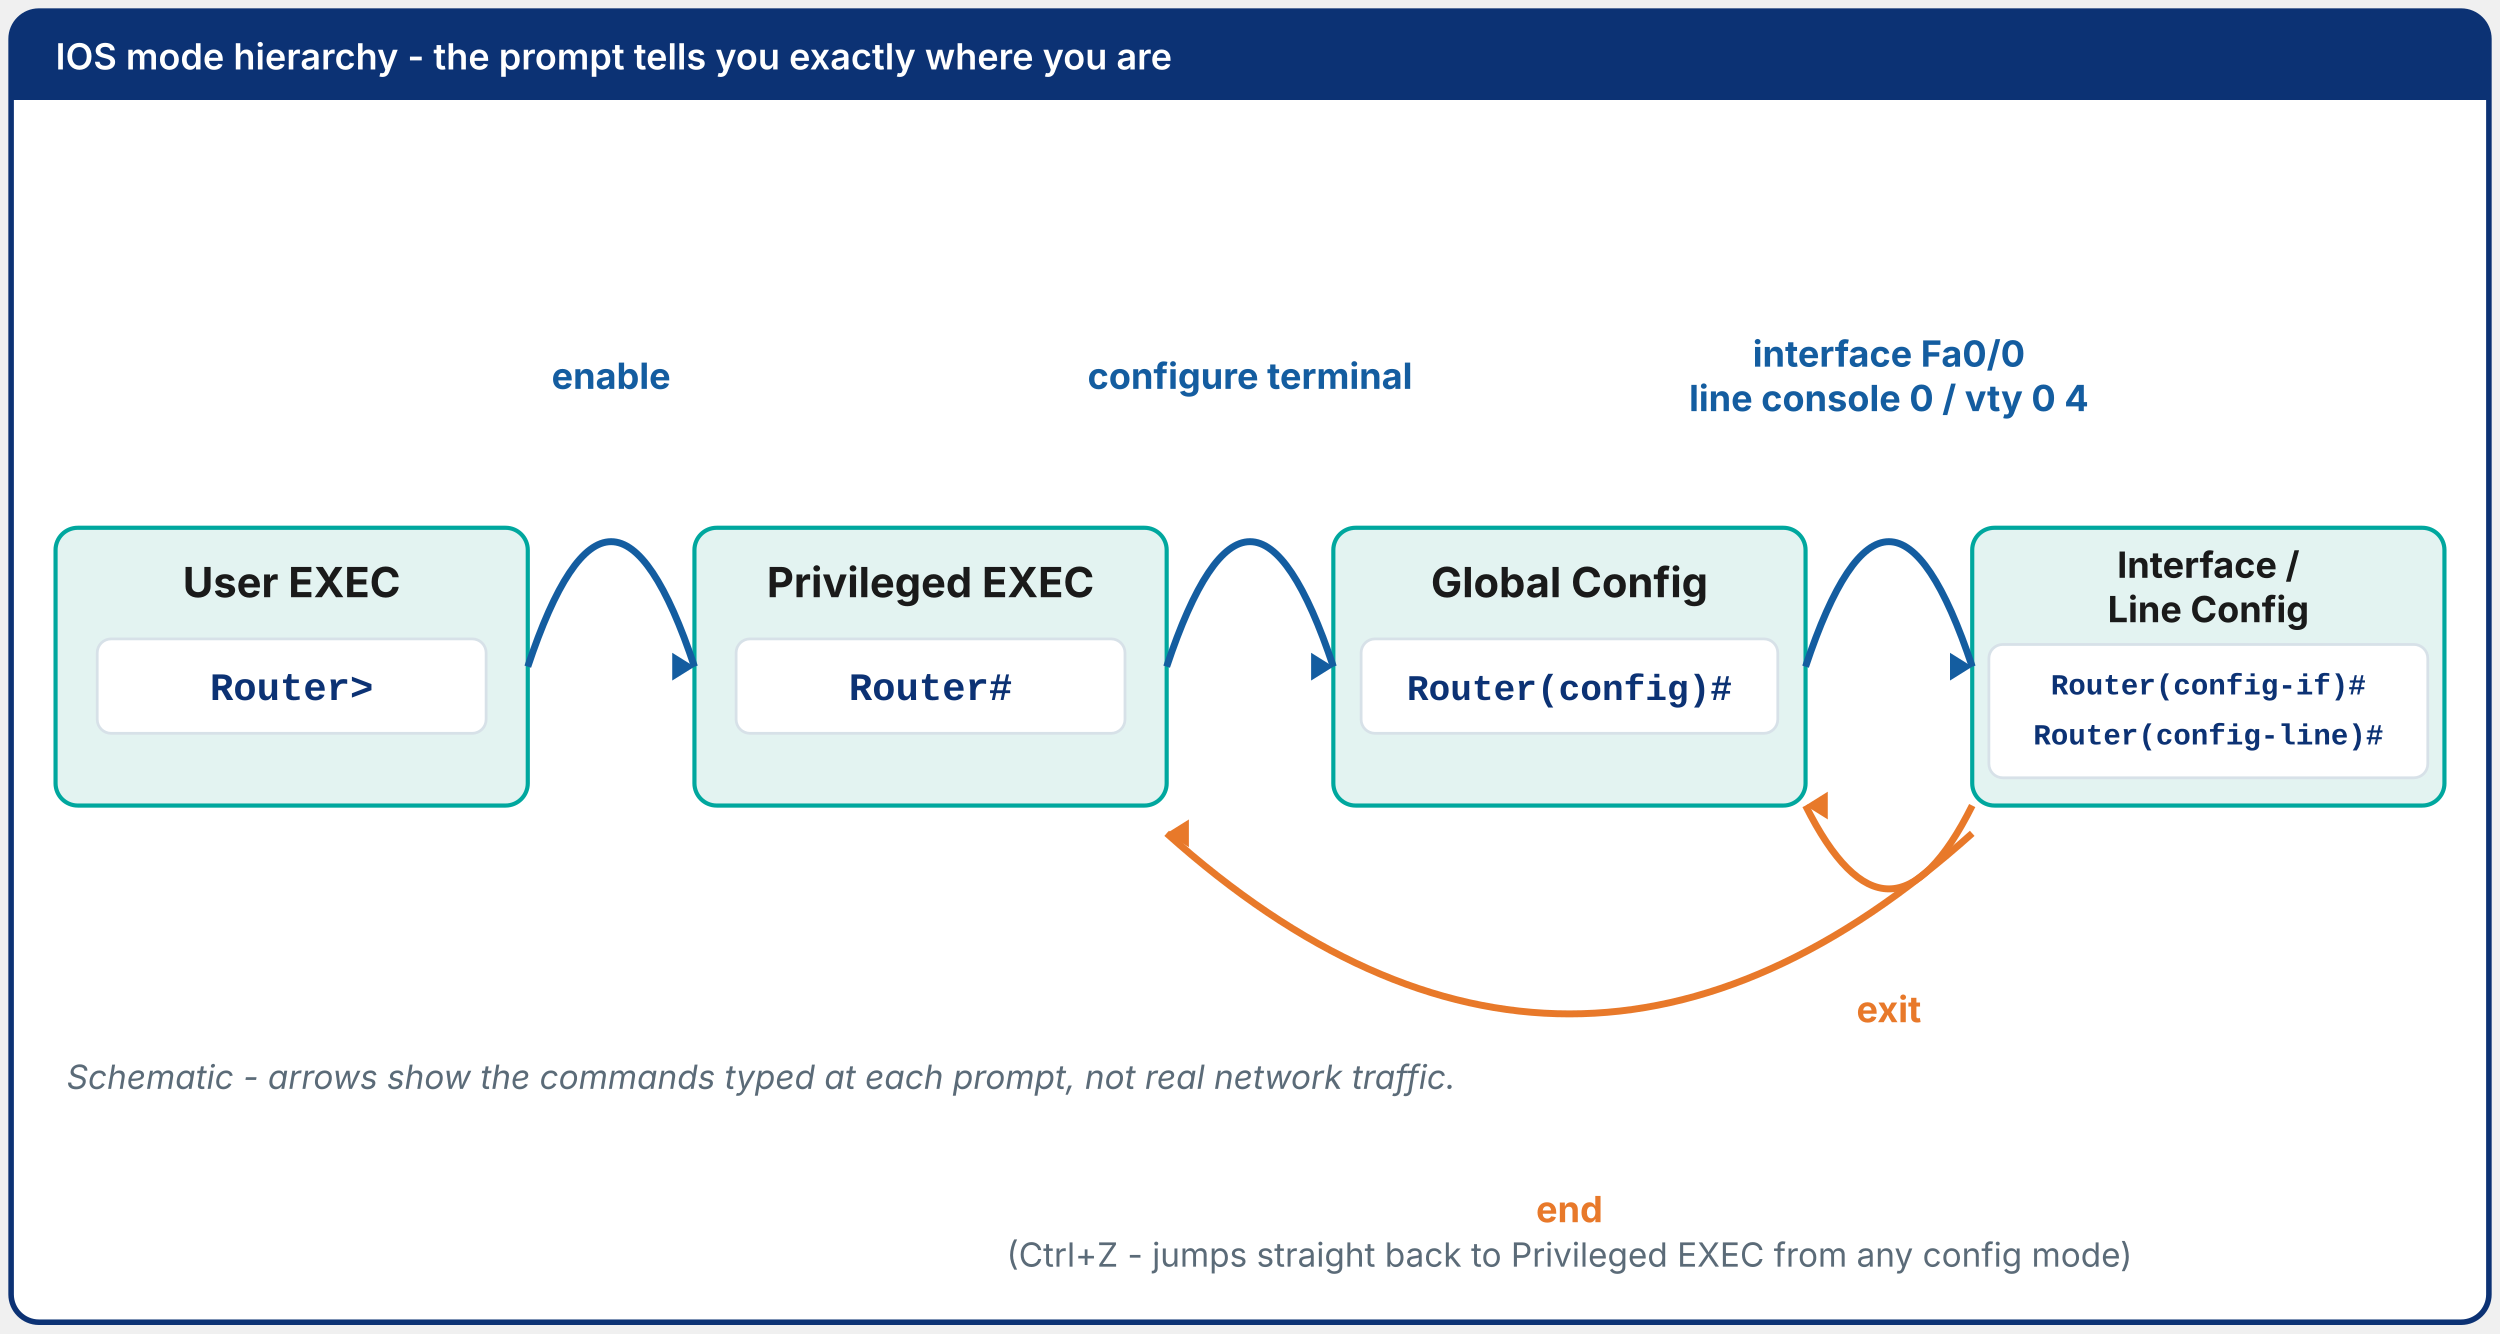
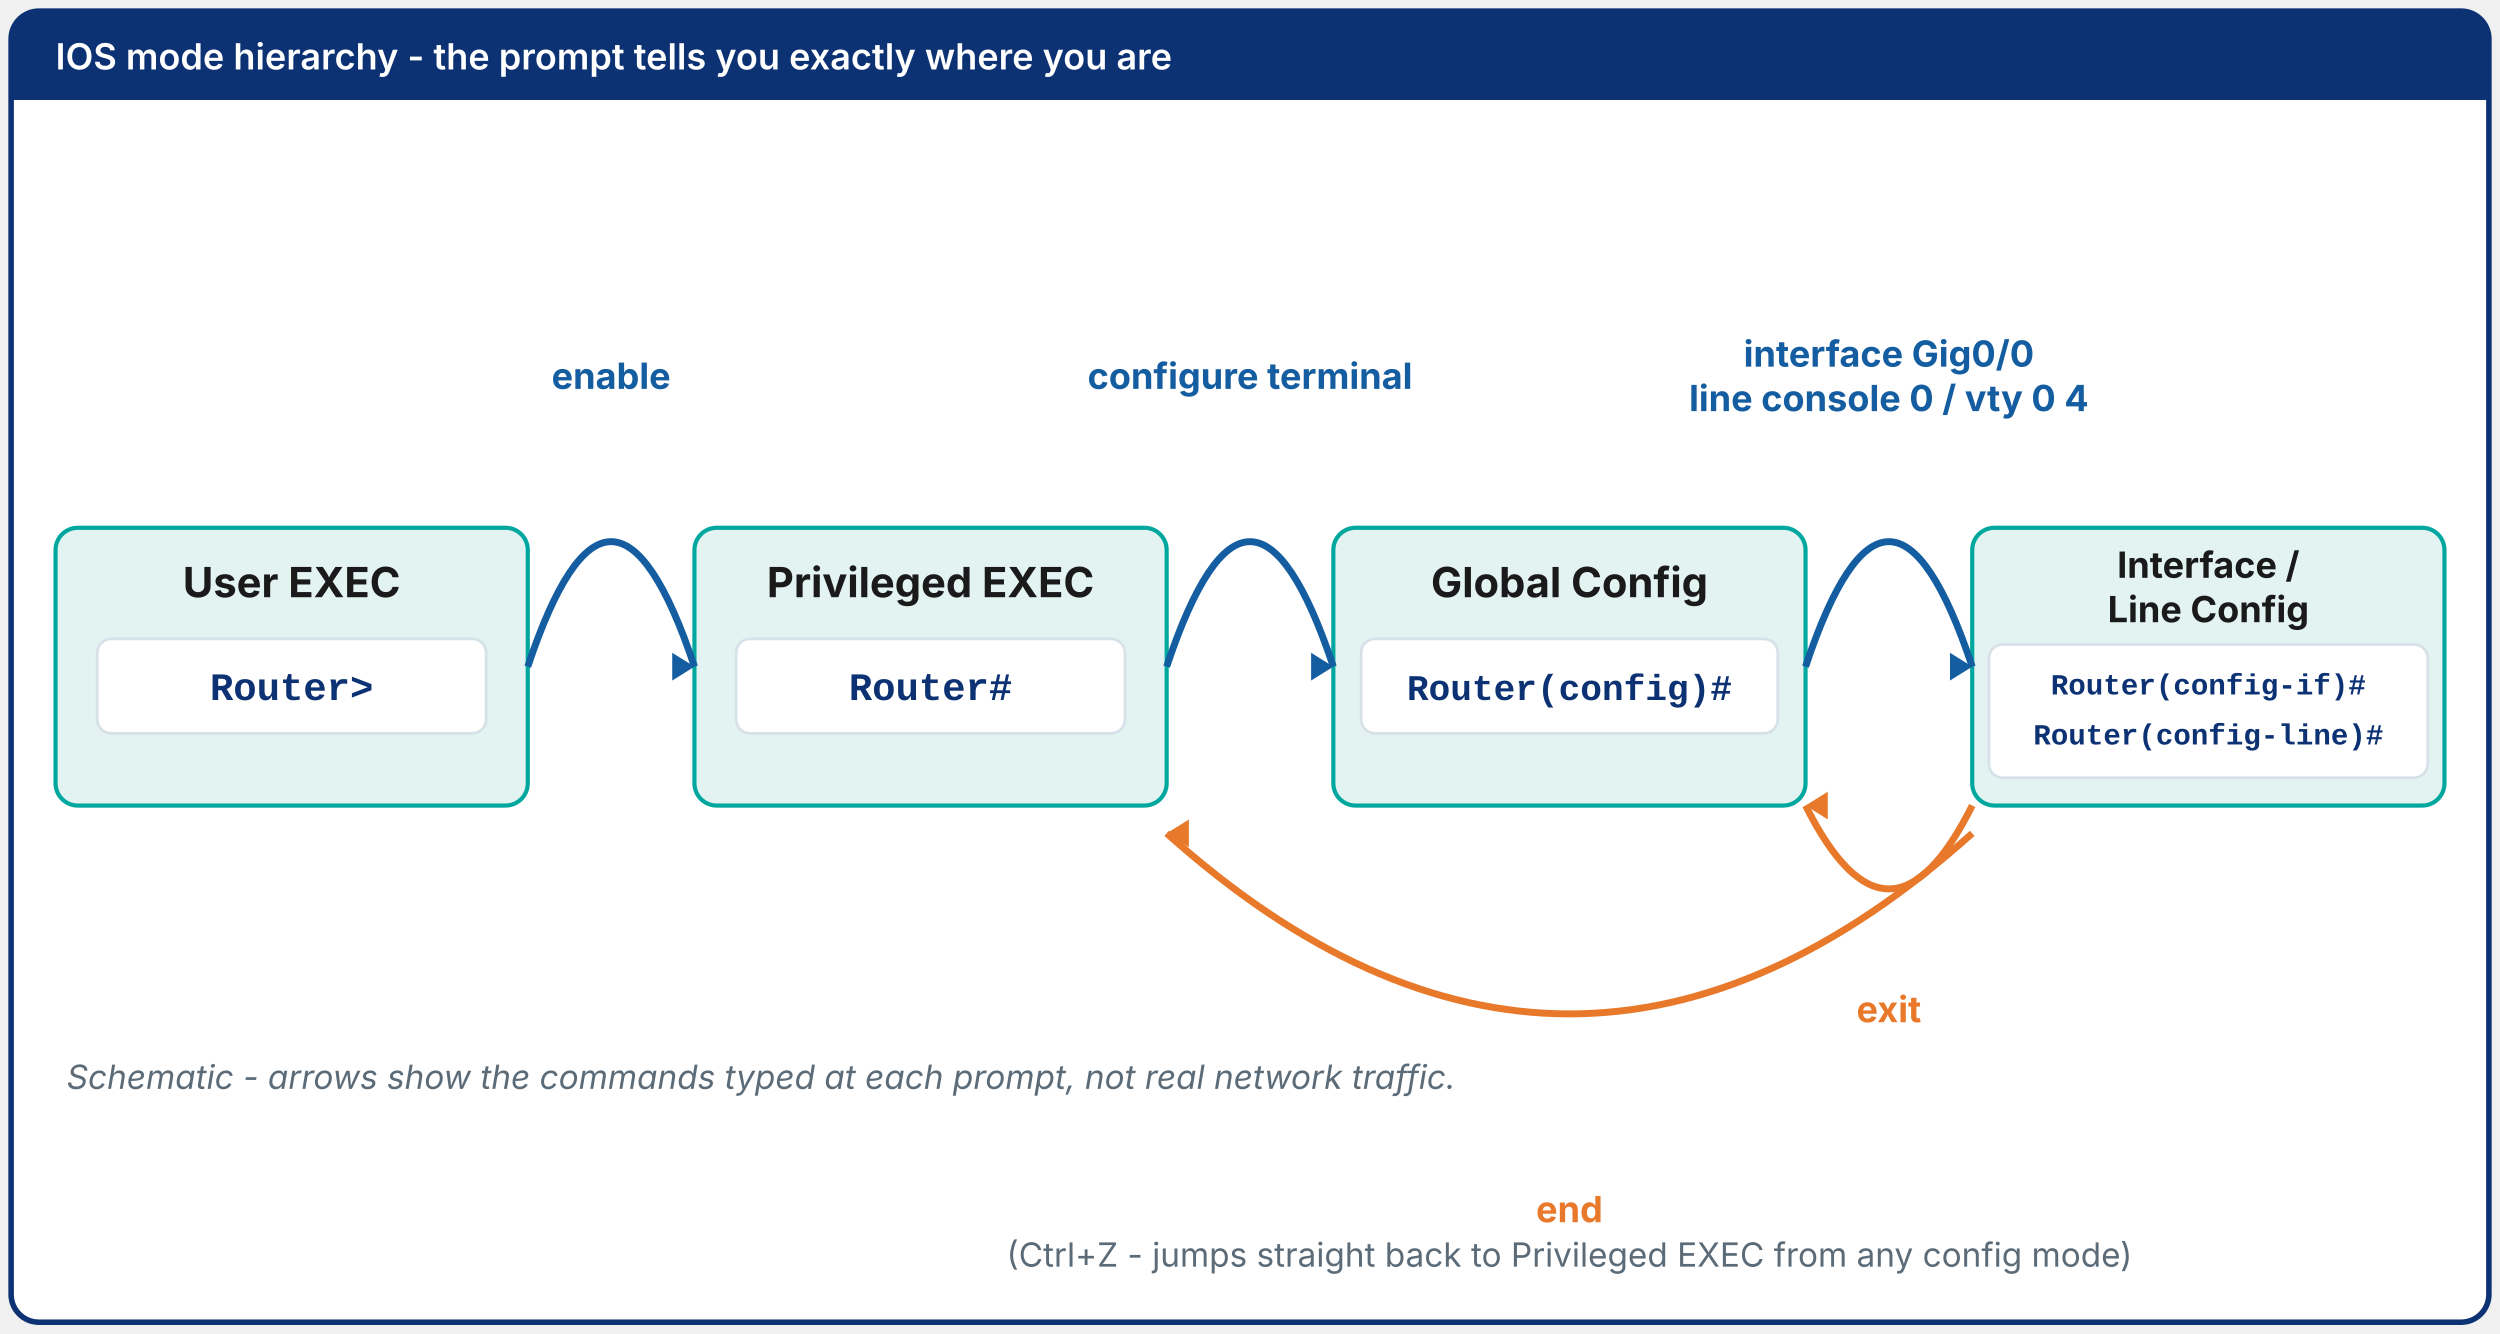
<svg xmlns="http://www.w3.org/2000/svg" viewBox="0 0 900 480" role="img" aria-labelledby="iosmodes-title">
  <style>
  .lbl { font-family: system-ui, -apple-system, sans-serif; fill: #1A1A1A; font-size: 15px; font-weight: 700; }
  .lbl-sm { font-family: system-ui, -apple-system, sans-serif; fill: #5B6B78; font-size: 12px; }
  .lbl-a { font-family: system-ui, -apple-system, sans-serif; fill: #145DA0; font-size: 13px; font-weight: 700; }
  .lbl-b { font-family: system-ui, -apple-system, sans-serif; fill: #E8792A; font-size: 13px; font-weight: 700; }
  .lbl-title { font-family: system-ui, -apple-system, sans-serif; fill: #fff; font-size: 13px; font-weight: 600; }
  .prompt { font-family: 'Courier New', monospace; fill: #0C3274; font-size: 14px; font-weight: 700; }
  .box { fill: #E3F3F1; stroke: #00A79E; stroke-width: 1.5; }
</style>
  <rect x="4" y="4" width="892" height="472" rx="10" fill="#ffffff" stroke="#0C3274" stroke-width="2" />
  <rect x="4" y="4" width="892" height="32" rx="10" fill="#0C3274" />
  <rect x="4" y="20" width="892" height="16" fill="#0C3274" />
  <text x="20" y="25" class="lbl-title">IOS mode hierarchy - the prompt tells you exactly where you are</text>
  <rect x="20" y="190" width="170" height="100" rx="8" class="box" />
  <text x="105" y="215" text-anchor="middle" class="lbl">User EXEC</text>
  <rect x="35" y="230" width="140" height="34" rx="5" fill="#ffffff" stroke="#D7E1E8" />
  <text x="105" y="252" text-anchor="middle" class="prompt">Router&gt;</text>
  <rect x="250" y="190" width="170" height="100" rx="8" class="box" />
  <text x="335" y="215" text-anchor="middle" class="lbl">Privileged EXEC</text>
  <rect x="265" y="230" width="140" height="34" rx="5" fill="#ffffff" stroke="#D7E1E8" />
  <text x="335" y="252" text-anchor="middle" class="prompt">Router#</text>
  <rect x="480" y="190" width="170" height="100" rx="8" class="box" />
  <text x="565" y="215" text-anchor="middle" class="lbl">Global Config</text>
  <rect x="490" y="230" width="150" height="34" rx="5" fill="#ffffff" stroke="#D7E1E8" />
  <text x="565" y="252" text-anchor="middle" class="prompt" style="font-size:13px;">Router(config)#</text>
  <rect x="710" y="190" width="170" height="100" rx="8" class="box" />
  <text x="795" y="208" text-anchor="middle" class="lbl" style="font-size:13px;">Interface /</text>
  <text x="795" y="224" text-anchor="middle" class="lbl" style="font-size:13px;">Line Config</text>
  <rect x="716" y="232" width="158" height="48" rx="5" fill="#ffffff" stroke="#D7E1E8" />
  <text x="795" y="250" text-anchor="middle" class="prompt" style="font-size:10.5px;">Router(config-if)#</text>
  <text x="795" y="268" text-anchor="middle" class="prompt" style="font-size:10.5px;">Router(config-line)#</text>
  <path d="M190,240 Q220,150 250,240" fill="none" stroke="#145DA0" stroke-width="2.5" />
  <polygon points="250,240 242,235 242,245" fill="#145DA0" />
  <text x="220" y="140" text-anchor="middle" class="lbl-a">enable</text>
  <path d="M420,240 Q450,150 480,240" fill="none" stroke="#145DA0" stroke-width="2.5" />
  <polygon points="480,240 472,235 472,245" fill="#145DA0" />
  <text x="450" y="140" text-anchor="middle" class="lbl-a">configure terminal</text>
  <path d="M650,240 Q680,150 710,240" fill="none" stroke="#145DA0" stroke-width="2.5" />
  <polygon points="710,240 702,235 702,245" fill="#145DA0" />
-   <text x="680" y="132" text-anchor="middle" class="lbl-a">interface Fa0/0</text>
+   <text x="680" y="132" text-anchor="middle" class="lbl-a">interface Gig0/0</text>
  <text x="680" y="148" text-anchor="middle" class="lbl-a">line console 0 / vty 0 4</text>
  <path d="M710,290 Q680,350 650,290" fill="none" stroke="#E8792A" stroke-width="2.5" />
  <polygon points="650,290 658,285 658,295" fill="#E8792A" />
  <text x="680" y="368" text-anchor="middle" class="lbl-b">exit</text>
  <path d="M710,300 Q565,430 420,300" fill="none" stroke="#E8792A" stroke-width="2.5" />
  <polygon points="420,300 428,295 428,305" fill="#E8792A" />
  <text x="565" y="440" text-anchor="middle" class="lbl-b">end</text>
  <text x="565" y="456" text-anchor="middle" class="lbl-sm">(Ctrl+Z - jumps straight back to Privileged EXEC from any config mode)</text>
  <text x="24" y="392" class="lbl-sm" style="font-style:italic;">Schematic - arrows show the commands typed at each prompt, not real network traffic.</text>
</svg>
